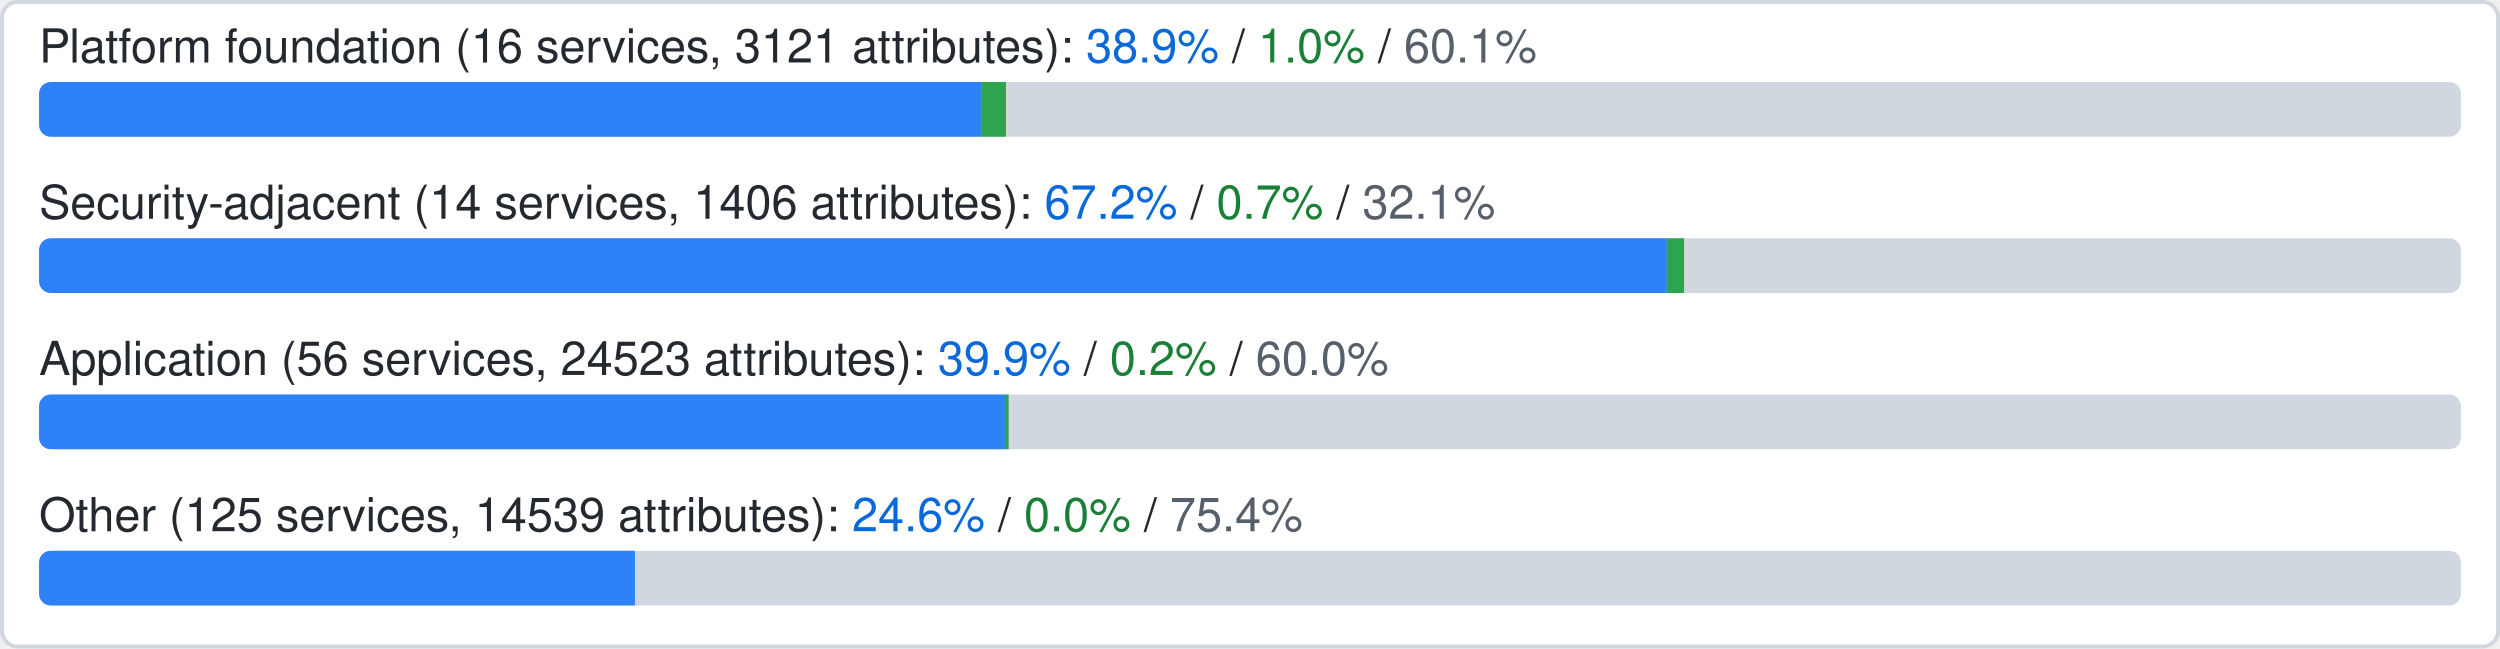
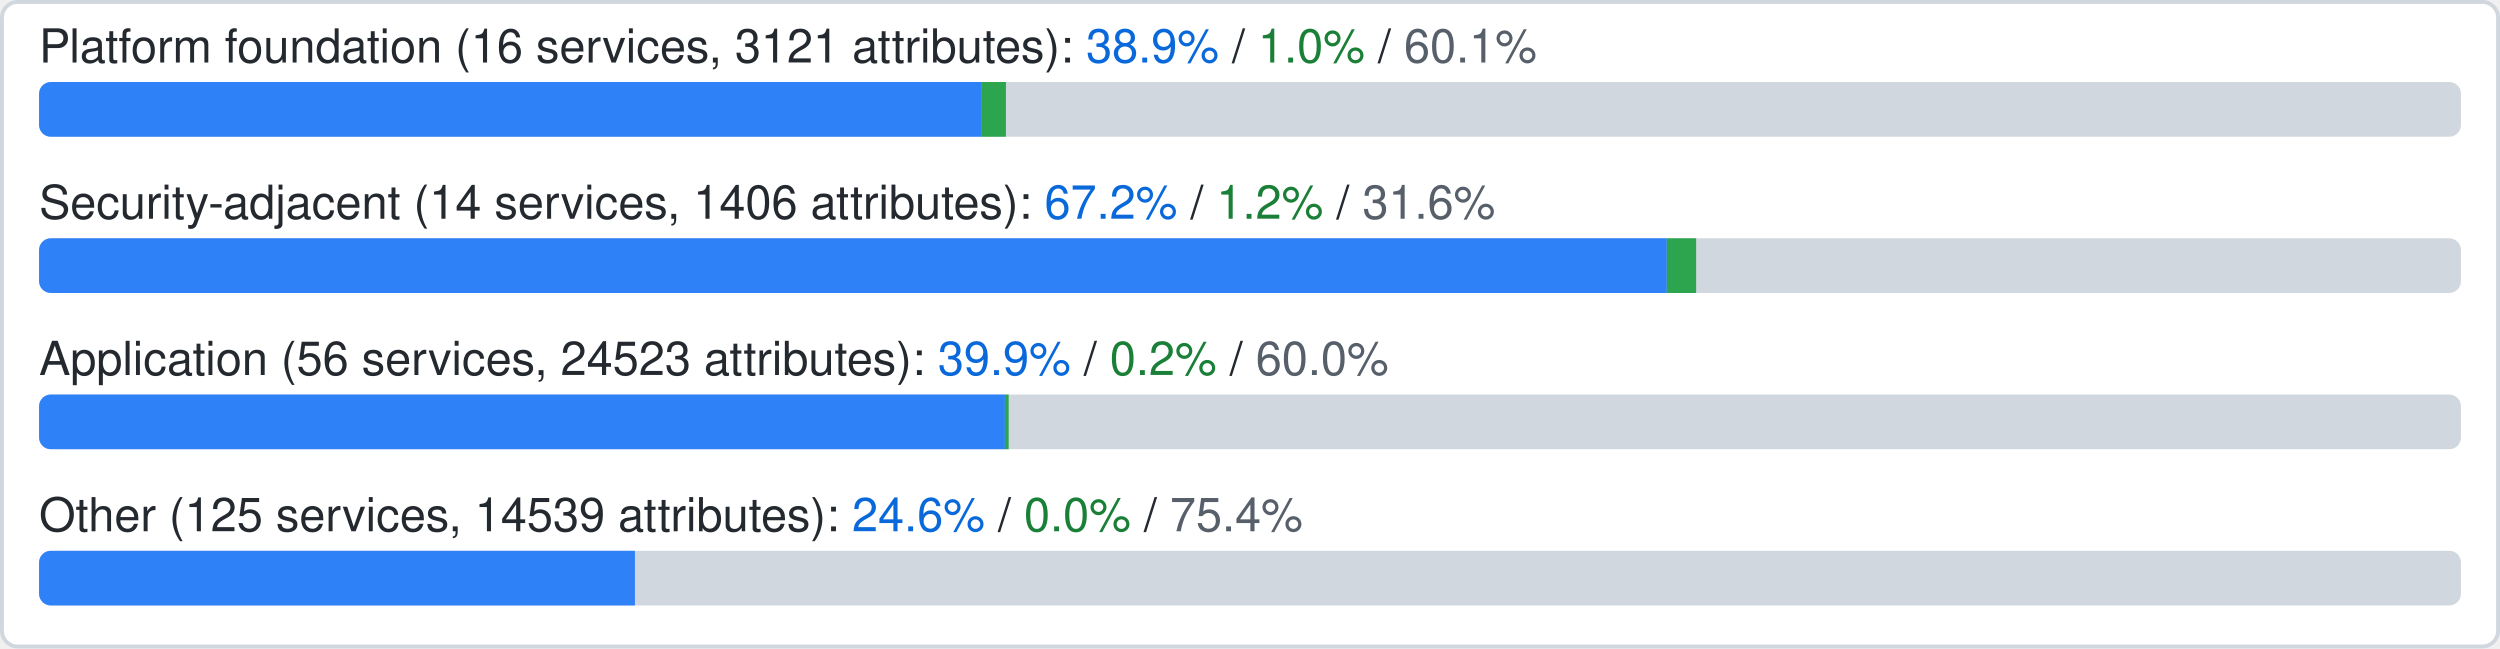
- <svg xmlns="http://www.w3.org/2000/svg" width="640" height="166" viewBox="0 0 640 166" role="img" aria-label="Coverage by category: Platform foundation official 38.9%, ours beyond official 1.0%, uncovered 60.1%; Security-adjacent official 67.2%, ours beyond official 0.7%, uncovered 32.1%; Application official 39.9%, ours beyond official 0.2%, uncovered 60.0%; Other official 24.6%, ours beyond official 0.0%, uncovered 75.4%;">
+ <svg xmlns="http://www.w3.org/2000/svg" width="640" height="166" viewBox="0 0 640 166" role="img" aria-label="Coverage by category: Platform foundation official 38.9%, ours beyond official 1.0%, uncovered 60.1%; Security-adjacent official 67.2%, ours beyond official 1.2%, uncovered 31.6%; Application official 39.9%, ours beyond official 0.2%, uncovered 60.0%; Other official 24.6%, ours beyond official 0.0%, uncovered 75.4%;">
  <rect x="0.5" y="0.5" width="639" height="165" rx="4" fill="#ffffff" stroke="#d0d7de" />
  <clipPath id="c0">
    <rect x="10" y="21" width="620" height="14" rx="3" />
  </clipPath>
  <text x="10" y="16" font-family="-apple-system,BlinkMacSystemFont,Segoe UI,Helvetica,Arial,sans-serif" font-size="12" fill="#24292f">Platform foundation (16 services, 3121 attributes): <tspan fill="#0969da">38.9%</tspan> / <tspan fill="#1a7f37">1.0%</tspan> / <tspan fill="#57606a">60.1%</tspan>
  </text>
  <g clip-path="url(#c0)">
    <rect x="10" y="21" width="620" height="14" fill="#d0d7de" />
    <rect x="10" y="21" width="241.36" height="14" fill="#2f81f7" />
    <rect x="251.36" y="21" width="6.16" height="14" fill="#2da44e" />
  </g>
  <clipPath id="c1">
    <rect x="10" y="61" width="620" height="14" rx="3" />
  </clipPath>
-   <text x="10" y="56" font-family="-apple-system,BlinkMacSystemFont,Segoe UI,Helvetica,Arial,sans-serif" font-size="12" fill="#24292f">Security-adjacent (14 services, 1406 attributes): <tspan fill="#0969da">67.2%</tspan> / <tspan fill="#1a7f37">0.7%</tspan> / <tspan fill="#57606a">32.1%</tspan>
+   <text x="10" y="56" font-family="-apple-system,BlinkMacSystemFont,Segoe UI,Helvetica,Arial,sans-serif" font-size="12" fill="#24292f">Security-adjacent (14 services, 1406 attributes): <tspan fill="#0969da">67.2%</tspan> / <tspan fill="#1a7f37">1.2%</tspan> / <tspan fill="#57606a">31.6%</tspan>
  </text>
  <g clip-path="url(#c1)">
    <rect x="10" y="61" width="620" height="14" fill="#d0d7de" />
    <rect x="10" y="61" width="416.71" height="14" fill="#2f81f7" />
-     <rect x="426.71" y="61" width="4.41" height="14" fill="#2da44e" />
+     <rect x="426.71" y="61" width="7.50" height="14" fill="#2da44e" />
  </g>
  <clipPath id="c2">
    <rect x="10" y="101" width="620" height="14" rx="3" />
  </clipPath>
  <text x="10" y="96" font-family="-apple-system,BlinkMacSystemFont,Segoe UI,Helvetica,Arial,sans-serif" font-size="12" fill="#24292f">Application (56 services, 24523 attributes): <tspan fill="#0969da">39.9%</tspan> / <tspan fill="#1a7f37">0.2%</tspan> / <tspan fill="#57606a">60.0%</tspan>
  </text>
  <g clip-path="url(#c2)">
    <rect x="10" y="101" width="620" height="14" fill="#d0d7de" />
    <rect x="10" y="101" width="247.26" height="14" fill="#2f81f7" />
    <rect x="257.26" y="101" width="0.96" height="14" fill="#2da44e" />
  </g>
  <clipPath id="c3">
    <rect x="10" y="141" width="620" height="14" rx="3" />
  </clipPath>
  <text x="10" y="136" font-family="-apple-system,BlinkMacSystemFont,Segoe UI,Helvetica,Arial,sans-serif" font-size="12" fill="#24292f">Other (125 services, 14539 attributes): <tspan fill="#0969da">24.6%</tspan> / <tspan fill="#1a7f37">0.0%</tspan> / <tspan fill="#57606a">75.4%</tspan>
  </text>
  <g clip-path="url(#c3)">
    <rect x="10" y="141" width="620" height="14" fill="#d0d7de" />
    <rect x="10" y="141" width="152.54" height="14" fill="#2f81f7" />
  </g>
</svg>
